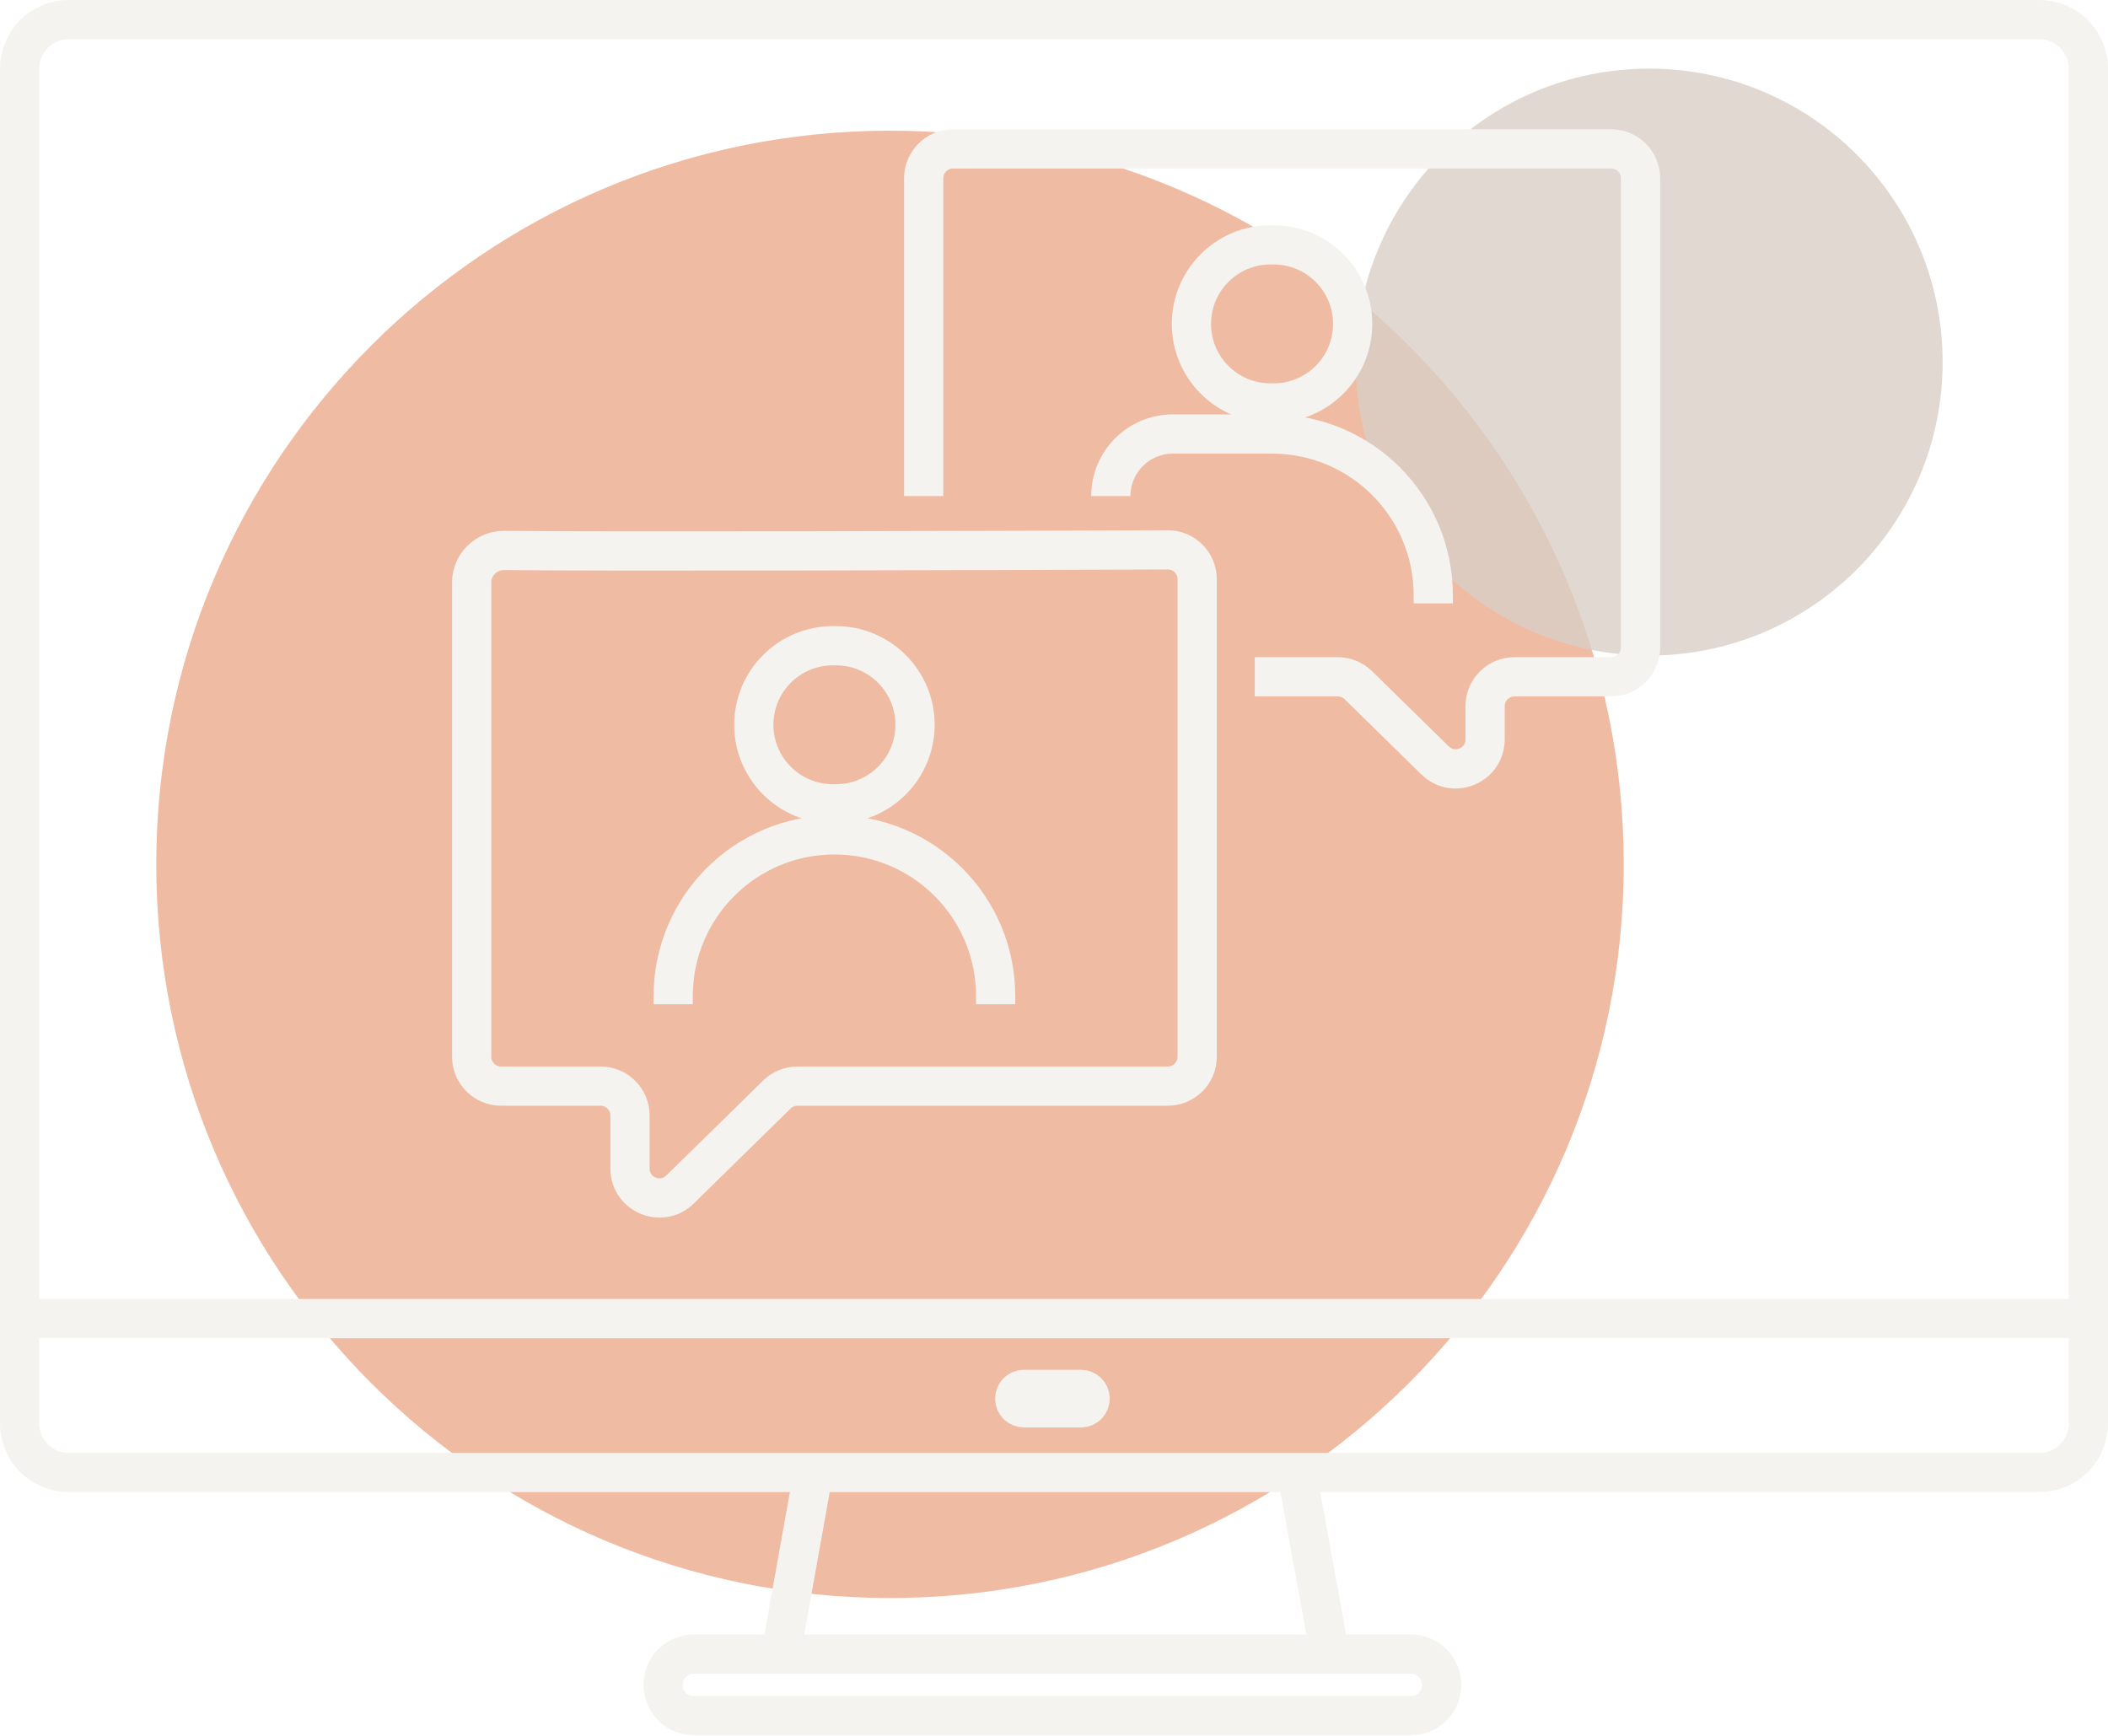
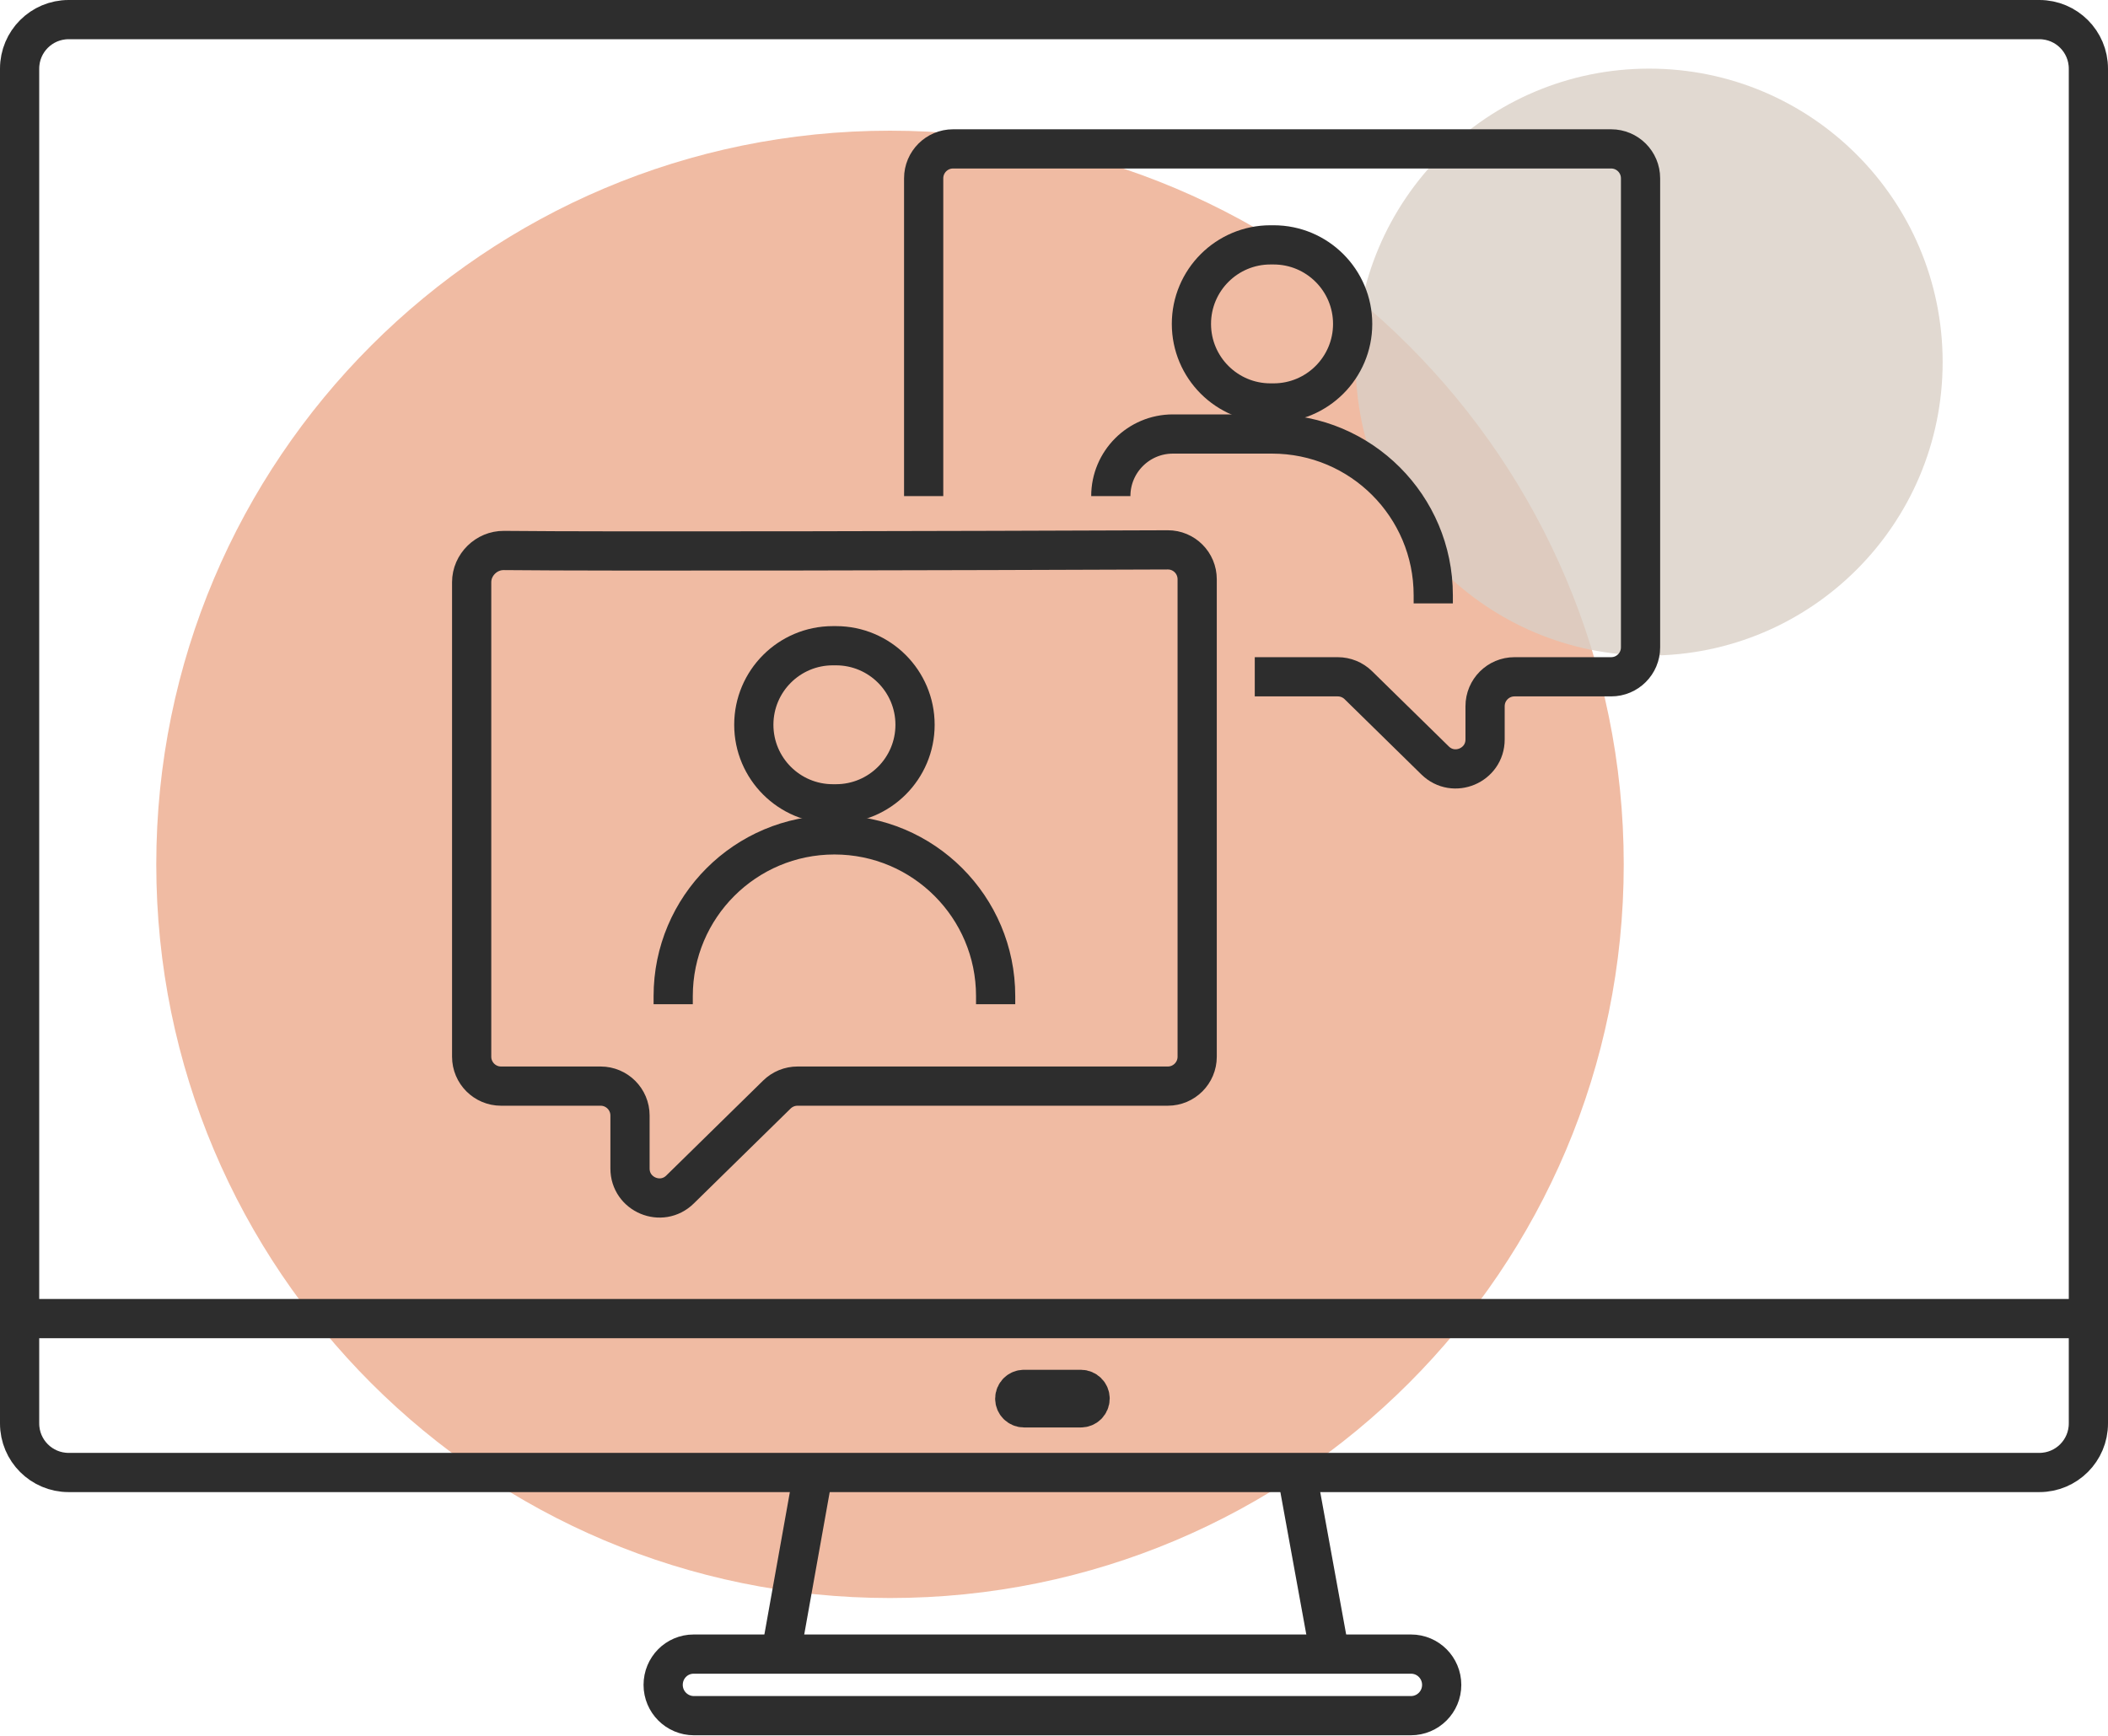
<svg xmlns="http://www.w3.org/2000/svg" width="215" height="177" viewBox="0 0 215 177" fill="none">
  <circle cx="90.774" cy="88.165" r="74.835" fill="#F0BBA3" />
  <circle cx="168.201" cy="36.934" r="29.934" fill="#D9CFC5" fill-opacity="0.8" />
-   <path d="M2 134.497V145.196C2 147.957 4.239 150.196 7 150.196H208C210.761 150.196 213 147.957 213 145.196V134.497M2 134.497V7C2 4.239 4.239 2 7 2H208C210.761 2 213 4.239 213 7V134.497M2 134.497H213" stroke="#F5F3EF" stroke-width="4" />
-   <path d="M83.006 149.882L79.804 167.779" stroke="#F5F3EF" stroke-width="4" />
-   <path d="M143.914 168.72H70.747C69.013 168.72 67.637 170.126 67.637 171.86C67.637 173.594 69.043 175 70.777 175H143.903C145.637 175 147.042 173.594 147.042 171.86C147.042 170.126 145.648 168.72 143.914 168.72Z" stroke="#F5F3EF" stroke-width="4" />
-   <path d="M132.314 150.51L135.516 168.092" stroke="#F5F3EF" stroke-width="4" />
-   <path d="M110.24 141.719H104.439C103.919 141.719 103.498 142.14 103.498 142.66C103.498 143.181 103.919 143.602 104.439 143.602H110.24C110.76 143.602 111.182 143.181 111.182 142.66C111.182 142.14 110.76 141.719 110.24 141.719Z" stroke="#F5F3EF" stroke-width="4" />
-   <path d="M94.207 50.604V18.187C94.207 16.53 95.551 15.187 97.207 15.187H164.323C165.98 15.187 167.323 16.53 167.323 18.187V66.033C167.323 67.69 165.98 69.033 164.323 69.033H154.467C152.81 69.033 151.467 70.376 151.467 72.033V75.423C151.467 78.081 148.265 79.426 146.367 77.565L138.541 69.891C137.98 69.341 137.226 69.033 136.44 69.033H127.976M51.106 110.785H61.256C62.913 110.785 64.256 112.128 64.256 113.785V119.19C64.256 121.849 67.459 123.194 69.357 121.332L79.238 111.643C79.799 111.093 80.553 110.785 81.338 110.785H119.103C120.76 110.785 122.103 109.442 122.103 107.785V59.087C122.103 57.426 120.766 56.081 119.104 56.087C98.054 56.168 62.442 56.264 51.39 56.15C49.618 56.131 48.106 57.611 48.106 59.384V107.785C48.106 109.442 49.449 110.785 51.106 110.785Z" stroke="#F5F3EF" stroke-width="4" />
-   <path d="M68.661 102.434V101.601C68.661 92.52 76.023 85.158 85.105 85.158V85.158C94.186 85.158 101.548 92.52 101.548 101.601V102.434" stroke="#F5F3EF" stroke-width="4" />
-   <path d="M85.264 65.865H84.945C80.493 65.865 76.883 69.475 76.883 73.928C76.883 78.381 80.493 81.99 84.945 81.99H85.264C89.717 81.99 93.327 78.381 93.327 73.928C93.327 69.475 89.717 65.865 85.264 65.865Z" stroke="#F5F3EF" stroke-width="4" />
-   <path d="M113.294 50.604V50.604C113.294 47.106 116.13 44.269 119.629 44.269H129.738C138.819 44.269 146.181 51.632 146.181 60.713V61.546" stroke="#F5F3EF" stroke-width="4" />
-   <path d="M129.897 24.977H129.578C125.126 24.977 121.516 28.587 121.516 33.04C121.516 37.492 125.126 41.102 129.578 41.102H129.897C134.35 41.102 137.96 37.492 137.96 33.04C137.96 28.587 134.35 24.977 129.897 24.977Z" stroke="#F5F3EF" stroke-width="4" />
+   <path d="M2 134.497V145.196C2 147.957 4.239 150.196 7 150.196H208C210.761 150.196 213 147.957 213 145.196V134.497M2 134.497V7C2 4.239 4.239 2 7 2H208C210.761 2 213 4.239 213 7V134.497M2 134.497H213" stroke="#2D2D2D" stroke-width="4" />
+   <path d="M83.006 149.882L79.804 167.779" stroke="#2D2D2D" stroke-width="4" />
+   <path d="M143.914 168.72H70.747C69.013 168.72 67.637 170.126 67.637 171.86C67.637 173.594 69.043 175 70.777 175H143.903C145.637 175 147.042 173.594 147.042 171.86C147.042 170.126 145.648 168.72 143.914 168.72Z" stroke="#2D2D2D" stroke-width="4" />
+   <path d="M132.314 150.51L135.516 168.092" stroke="#2D2D2D" stroke-width="4" />
+   <path d="M110.24 141.719H104.439C103.919 141.719 103.498 142.14 103.498 142.66C103.498 143.181 103.919 143.602 104.439 143.602H110.24C110.76 143.602 111.182 143.181 111.182 142.66C111.182 142.14 110.76 141.719 110.24 141.719Z" stroke="#2D2D2D" stroke-width="4" />
+   <path d="M94.207 50.604V18.187C94.207 16.53 95.551 15.187 97.207 15.187H164.323C165.98 15.187 167.323 16.53 167.323 18.187V66.033C167.323 67.69 165.98 69.033 164.323 69.033H154.467C152.81 69.033 151.467 70.376 151.467 72.033V75.423C151.467 78.081 148.265 79.426 146.367 77.565L138.541 69.891C137.98 69.341 137.226 69.033 136.44 69.033H127.976M51.106 110.785H61.256C62.913 110.785 64.256 112.128 64.256 113.785V119.19C64.256 121.849 67.459 123.194 69.357 121.332L79.238 111.643C79.799 111.093 80.553 110.785 81.338 110.785H119.103C120.76 110.785 122.103 109.442 122.103 107.785V59.087C122.103 57.426 120.766 56.081 119.104 56.087C98.054 56.168 62.442 56.264 51.39 56.15C49.618 56.131 48.106 57.611 48.106 59.384V107.785C48.106 109.442 49.449 110.785 51.106 110.785Z" stroke="#2D2D2D" stroke-width="4" />
+   <path d="M68.661 102.434V101.601C68.661 92.52 76.023 85.158 85.105 85.158V85.158C94.186 85.158 101.548 92.52 101.548 101.601V102.434" stroke="#2D2D2D" stroke-width="4" />
+   <path d="M85.264 65.865H84.945C80.493 65.865 76.883 69.475 76.883 73.928C76.883 78.381 80.493 81.99 84.945 81.99H85.264C89.717 81.99 93.327 78.381 93.327 73.928C93.327 69.475 89.717 65.865 85.264 65.865Z" stroke="#2D2D2D" stroke-width="4" />
+   <path d="M113.294 50.604V50.604C113.294 47.106 116.13 44.269 119.629 44.269H129.738C138.819 44.269 146.181 51.632 146.181 60.713V61.546" stroke="#2D2D2D" stroke-width="4" />
+   <path d="M129.897 24.977H129.578C125.126 24.977 121.516 28.587 121.516 33.04C121.516 37.492 125.126 41.102 129.578 41.102H129.897C134.35 41.102 137.96 37.492 137.96 33.04C137.96 28.587 134.35 24.977 129.897 24.977Z" stroke="#2D2D2D" stroke-width="4" />
</svg>
